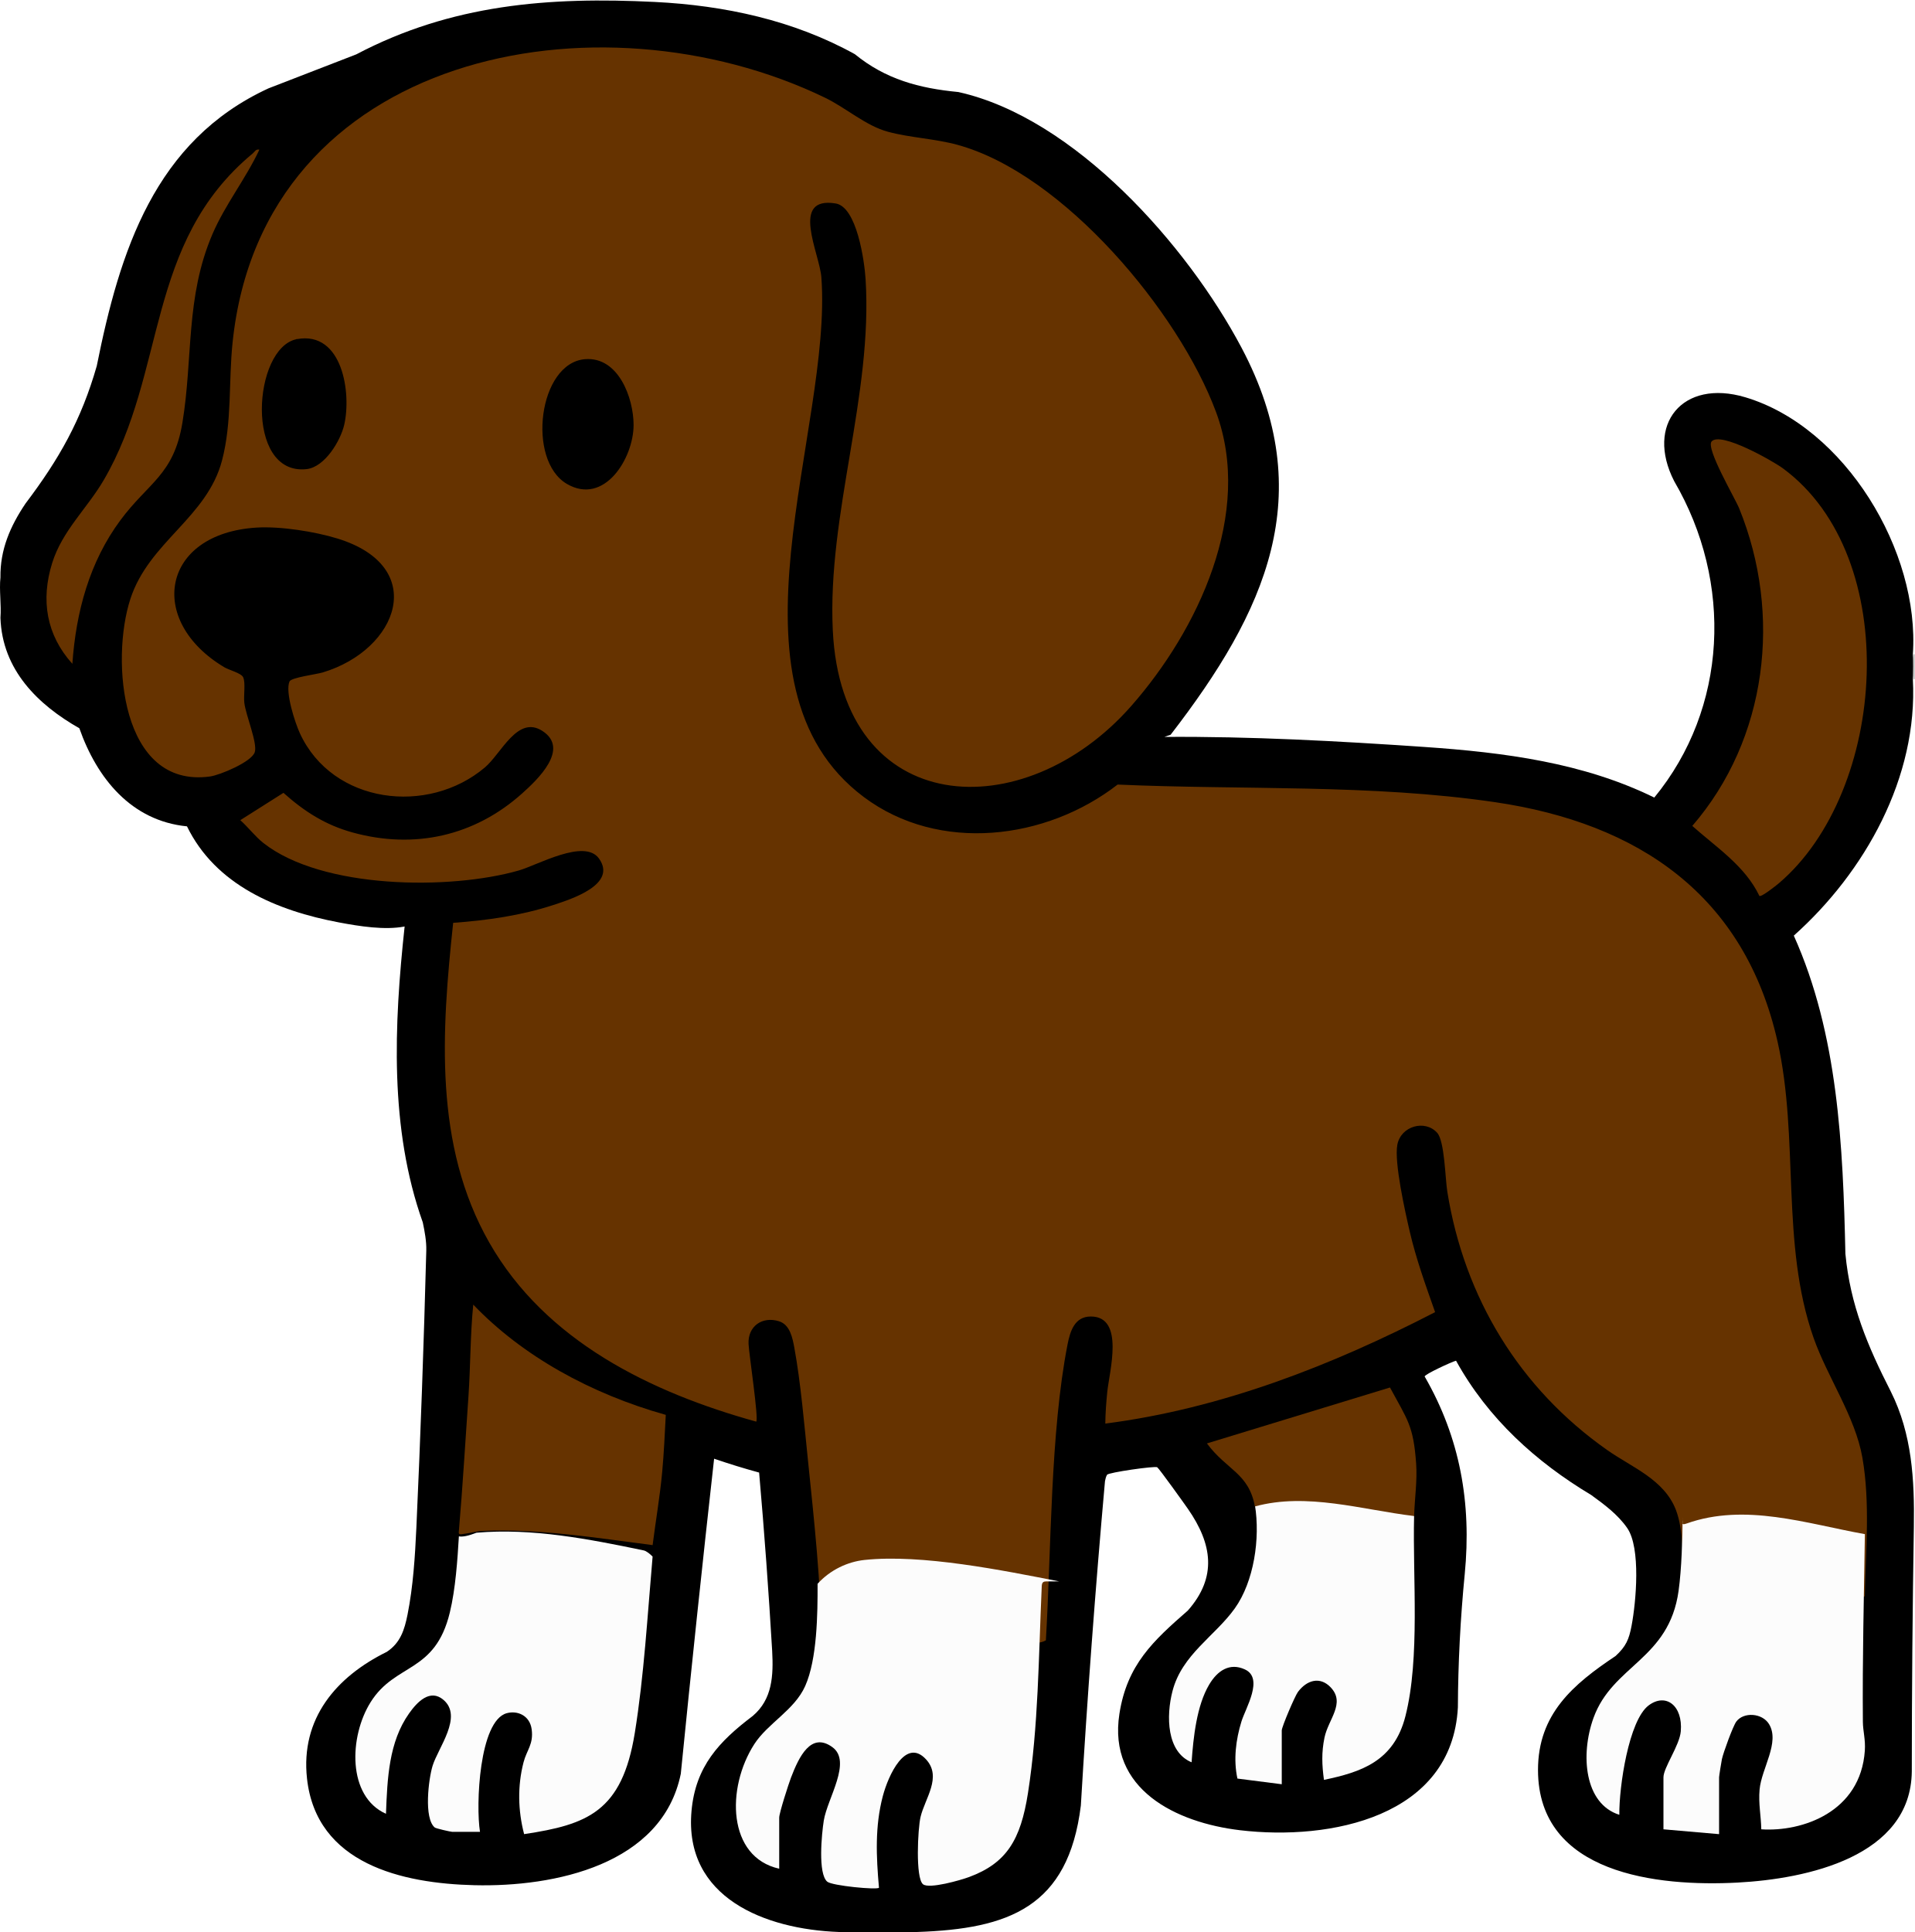
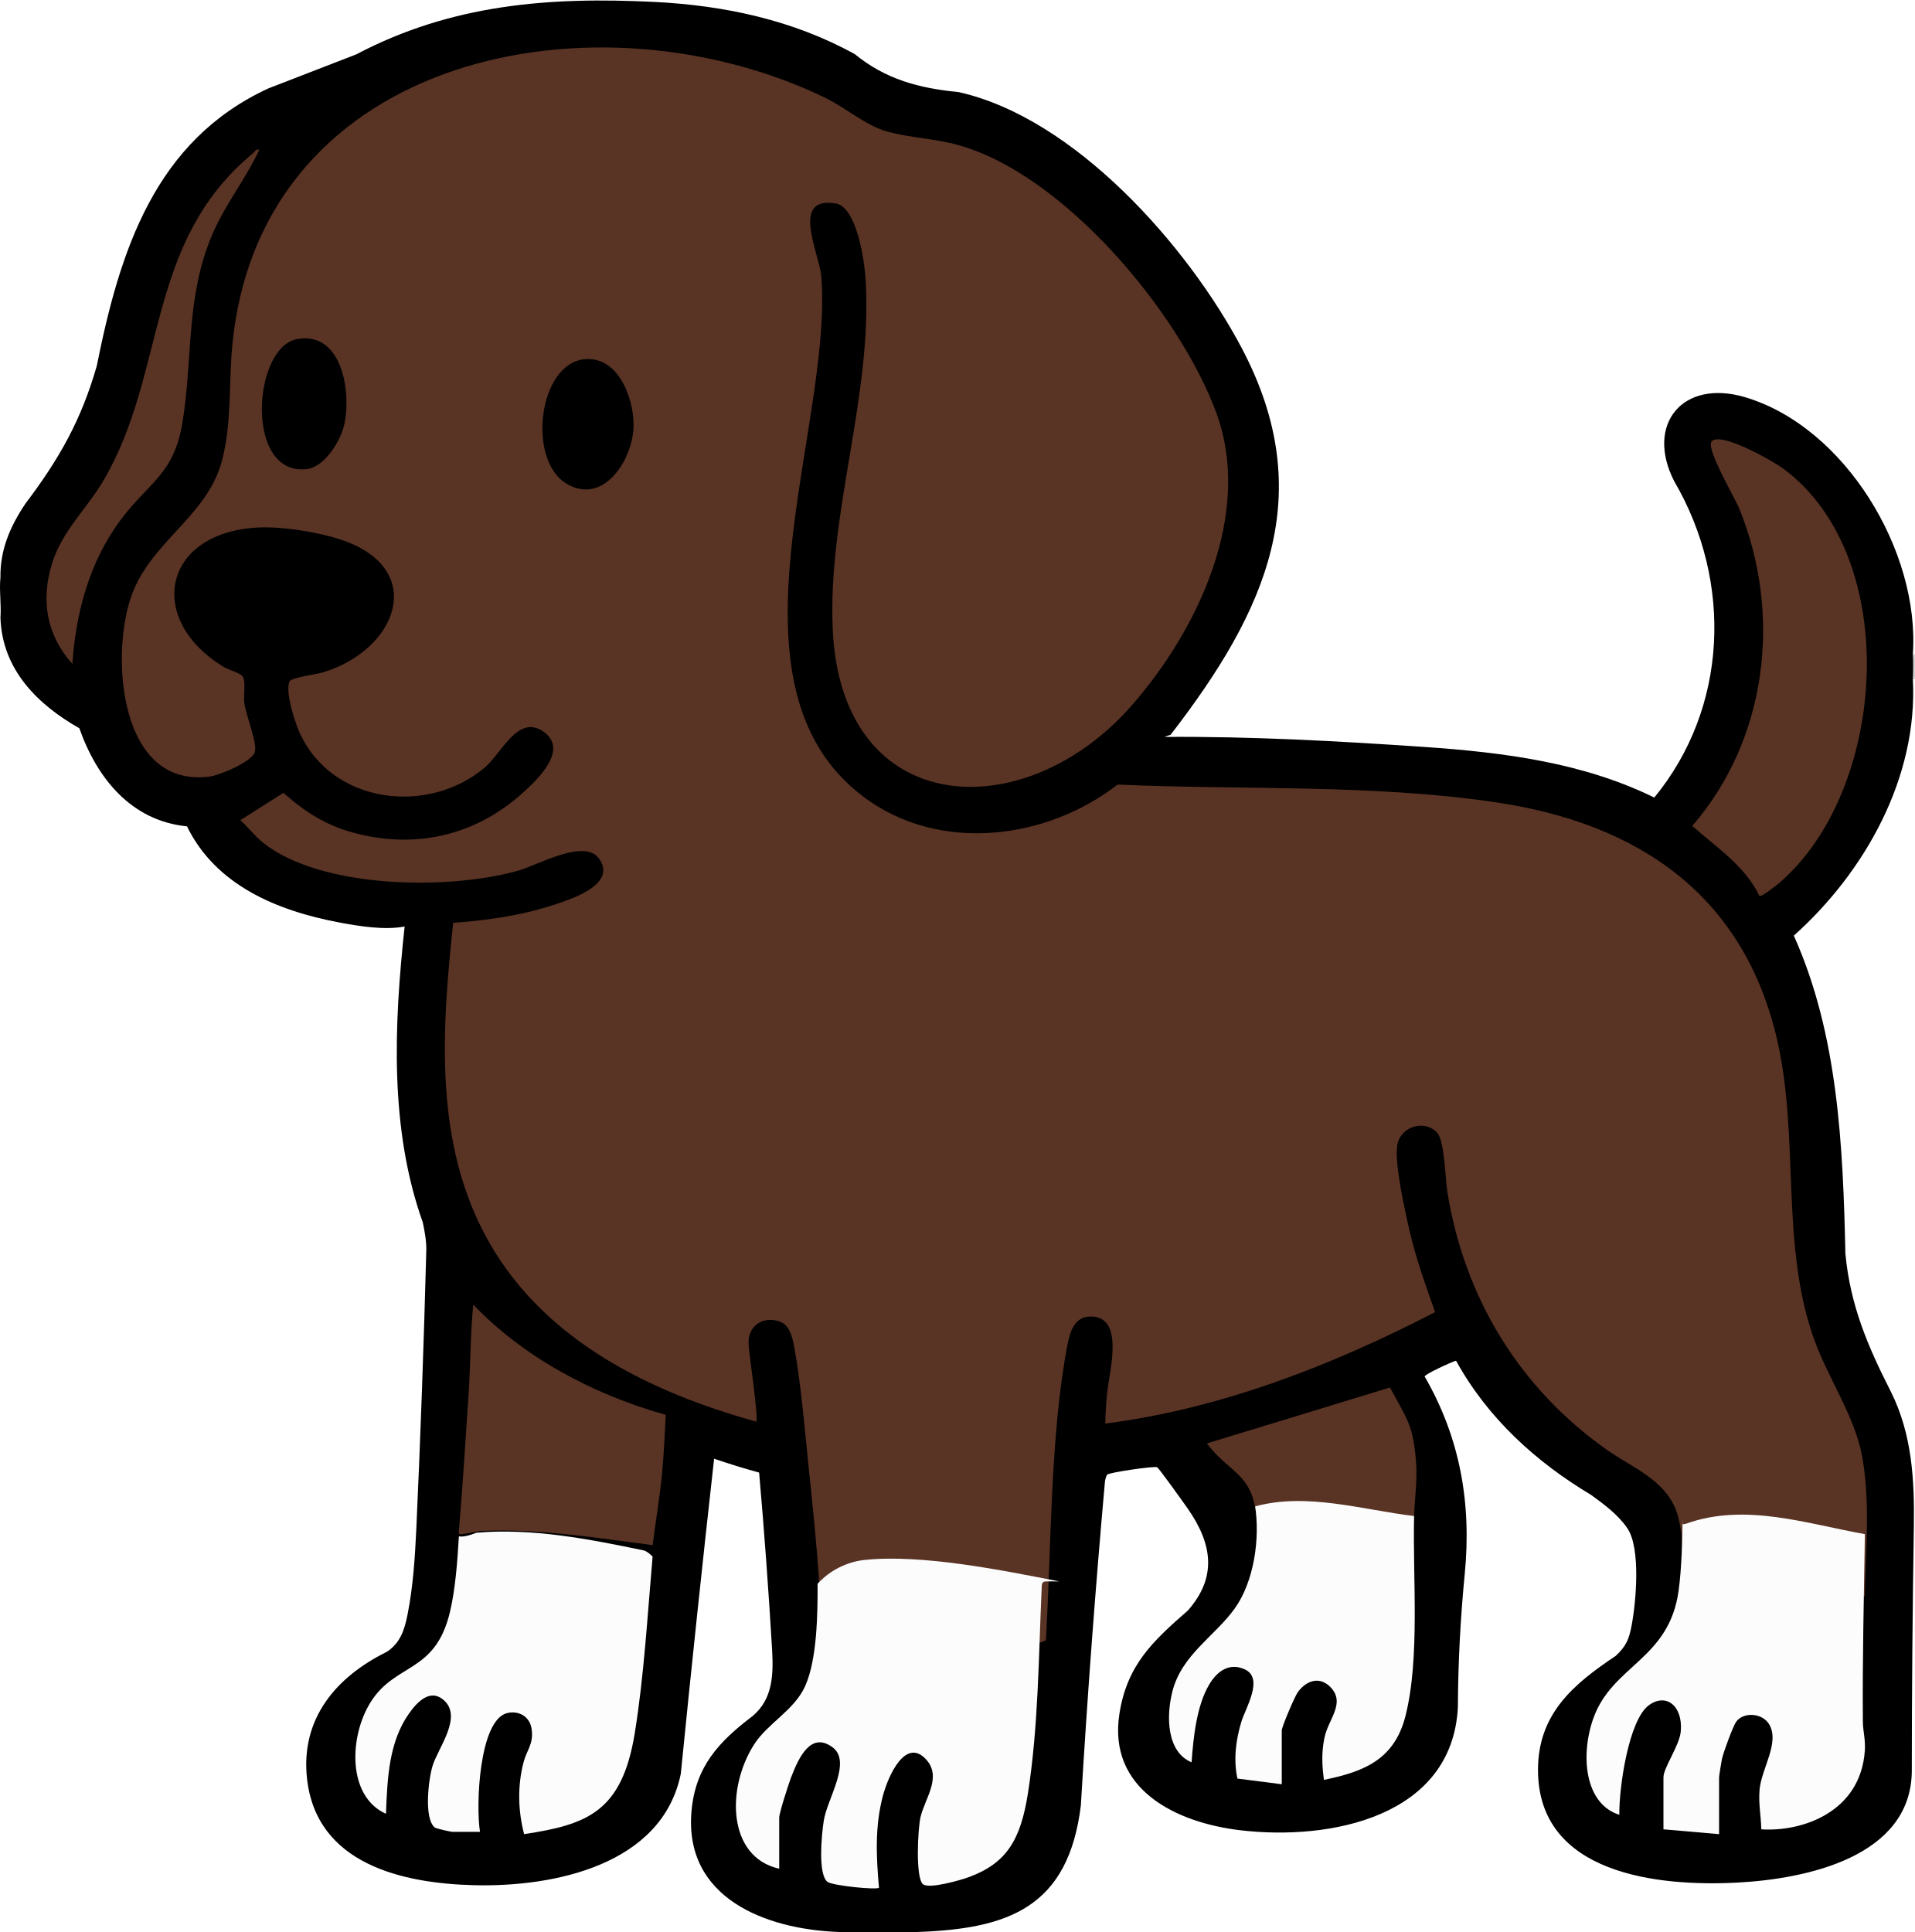
<svg xmlns="http://www.w3.org/2000/svg" id="Ebene_1" version="1.1" viewBox="0 0 998 1007">
  <defs>
    <style>
      .st0 {
        fill: #fcfcfc;
      }

      .st1 {
        stroke: #000;
        stroke-miterlimit: 10;
      }

      .st2 {
        fill: #bfbfbf;
      }

      .st3 {
-         fill: #630;
+         fill: #593324;
      }
    </style>
  </defs>
  <path d="M.23,301c-.21-14.52,5.1-26.71,13.07-38.56,17.57-23.24,29.04-43.46,37.13-71.67,12.01-59.95,30.18-117.39,89.54-144.73l45.72-17.7C235.26,2.25,286.02-1.75,341.36,1.02c36.37,1.82,72.25,9.53,104.2,27.22,16.08,13.11,33.45,17.77,53.95,19.73,60.63,13.45,119.44,80.06,147.59,133.24,40.6,76.69,12.61,137.59-36.94,201.75l-3.28,1.13c45.01-.32,90.4,2.15,135.42,5.23,42,2.88,82.97,8.24,119.95,26.39,38.25-46.55,41.16-112.21,10.39-164.88-15.16-29.54,4.29-53.53,37.03-43.77,51.99,15.51,91.08,80.29,87.35,133.92.89,4.2.88,8.8,0,13,2.73,51.2-25,100.6-62.05,133.69,23.1,51.41,25.64,109.65,26.89,165.83,2.56,26.86,11.58,48.06,23.68,71.82,11.09,22.17,12.36,46,12,70.36-.69,42.75-1.05,85.3-1.07,127.63-.49,44.52-54.82,56.01-90.77,57.93-41.67,2.22-104.01-4.39-104.06-58.65-.03-29.24,18.39-44.74,40.44-59.45,5.45-5.03,6.99-8.67,8.33-15.77,2.34-12.33,4.93-40.54-2.29-50.95-4.84-6.98-11.89-12.22-18.73-17.18-28.75-17.22-53.84-39.85-70.47-70.01-2.05.48-16.58,7.17-16.35,8.25,18.45,31.95,24.48,65.98,20.89,102.88-2.29,23.36-3.48,46.54-3.58,69.56-3.01,57.15-66.59,69.6-113.49,64.04-33.44-3.96-69.06-21.3-62.93-60.68,3.98-25.57,17.58-38.03,35.65-53.81,15.44-17.47,12.73-34.79.04-53.05-2.02-2.9-14.88-20.88-15.98-21.65s-25.41,2.69-26.14,3.91c-.6,1.01-.86,2.17-1.09,3.33-5.06,56.67-9.25,113.02-12.58,169.07-6.54,53.14-37.77,64.28-85.23,65.91h-40.99c-38.13-1.4-80.78-17.72-76.71-63.07,2.1-23.33,14.46-36.29,31.88-49.5,10.31-8.68,10.85-21.12,10.16-33.96-1.81-30.76-4.07-61.74-6.8-92.93-7.75-2.11-15.57-4.52-23.46-7.22-6.11,54.7-11.9,109.43-17.36,164.21-9.69,47.52-65.91,59.09-107.54,58.09-37.8-.91-82.4-11.11-87.29-55.58-3.45-31.39,15.35-53.12,41.57-66.04,7.09-4.66,9.24-11.46,10.84-19.5,2.91-14.62,3.9-30.26,4.59-45.2,2.17-47.42,3.9-96.3,5.17-144.43.13-4.92-.83-9.94-1.82-14.71-17.46-48.97-14.99-102.95-9.47-154.24-10.33,1.99-23.43-.09-34.2-2.12-32.42-6.11-64.32-19.46-79.24-50.08-29.08-2.87-46.93-25.07-56.1-51.12C19.82,367.35,1.14,349.22.23,322c.52-6.74-.71-14.4,0-21Z" />
  <path class="st2" d="M998,354h-1c.14-4.27.16-8.73,0-13h1v13Z" />
  <path class="st3" d="M972.01,832l-3.9,1.45-36.41-5.77c-18.03-2.59-36.38-2.54-54.04,2.1-.83-1.58-.76-3.14-.63-4.78.17-11.44.57-27.38-3.51-37.99-6.12-15.9-22.91-22.14-35.79-31.2-45.68-32.12-74.45-79.32-83.35-134.63-1.14-7.06-1.4-26.38-5.28-30.72-6.32-7.07-18.98-3.59-20.79,6.26-1.69,9.18,4.09,34.93,6.45,45.09,3.36,14.47,8.34,28.16,13.25,42.11-53.73,27.75-111.52,50.34-171.9,58.08.05-5.47.48-11.05,1.02-16.49,1.04-10.5,9.22-39.24-8.51-39.32-8.55-.04-10.86,7.74-12.2,14.6-9,46.03-8.46,106.65-11.29,154.2-1.49.81-3.07,1.24-4.75,1.26-25.33-4.37-50.62-8.69-76.4-8.83-11.91-.07-23.41,1.31-32.89,8.73l-2.93-.16c-.13-29.9-3.91-64.5-7-94.5-1.92-18.59-3.79-40.75-7.11-58.88-.96-5.24-2.27-12.17-8.04-13.95-8.71-2.7-16.27,2.57-15.85,11.8.24,5.38,5.36,39,4,40.53-55.04-15.27-109.85-41.99-139.13-93.32-29.04-50.89-24.82-110.38-18.83-166.67,17.61-1.27,35.38-3.78,52.2-9.29,9.24-3.02,33.49-10.69,23.8-24.23-7.55-10.55-31.99,3.42-41.79,6.23-35.91,10.29-102.53,9.74-133.1-14.3-4.29-3.37-7.95-8.26-12.06-11.92l22.49-14.24c10.89,9.71,21.81,16.74,36.06,20.66,32.25,8.88,63.63,1.83,88.41-20.41,7.85-7.05,25-23.16,10.49-32.52-12.96-8.36-21.33,11.72-29.97,19.03-29.69,25.11-79.34,19.03-96.36-17.67-2.59-5.58-7.86-21.74-5.47-27.15.92-2.08,13.96-3.69,17.33-4.7,39.49-11.9,55.29-55.1,7.75-69.77-11.91-3.67-29.84-6.49-42.24-5.73-49.56,3.06-57.5,48.51-16.82,72.8,2.5,1.49,8.78,3.02,9.81,5.19,1.36,2.85.16,9.62.62,13.38.81,6.59,6.93,20.91,5.45,25.66-1.57,5.06-18.1,11.98-23.33,12.7-46.67,6.4-51.82-60.91-41.52-92.53,9.71-29.8,39.93-42.3,47.78-72.21,5.26-20.05,3.37-41.06,5.5-61.5C136.91,27.25,311.81-6.06,429.8,50.82c11.43,5.51,21.36,14.72,33.11,17.88,11.66,3.13,24.37,3.56,36.19,6.8,55.15,15.11,115.32,86.98,134.72,139.25,19.56,52.7-9.41,113.69-44.22,153.26-55.96,63.61-150.8,58.84-155.53-39.47-2.91-60.56,20.93-122.52,17.09-183.09-.59-9.32-4.52-37.59-15.59-39.4-23.94-3.91-8.4,25.91-7.46,38.45,5.98,79.47-55.61,212.69,22.09,270.9,39.28,29.42,95.13,22.4,132.33-6.47,65.25,2.92,132.1-.34,196.86,9.2,74.64,10.99,129.9,48.42,147.12,124.85,11.38,50.49,1.51,105.21,18.74,154.26,7.27,20.7,21.71,41.02,25.47,62.53,4.13,23.65,1.72,48.59,1.27,72.23h.02Z" />
-   <path class="st0" d="M545.06,824.29c-2.21,0-2.04,1.74-2.14,3.95-1.58,35.31-1.68,71.61-7.13,106.41-3.81,24.31-11.12,36.46-30.68,43.7-4.3,1.6-20.82,6.37-24.02,3.76-4.01-3.27-2.72-29.01-1.28-35.08,2.3-9.7,11.31-20.8,2.87-30-10.64-11.58-19.7,8.33-22.56,19.23-4.14,15.77-3.41,31.4-1.98,47.67-.96,1.21-24.42-1.01-26.96-3.16-4.93-4.16-2.92-24.82-1.81-31.83,1.85-11.58,14.85-30.78,4.47-38.3-11.15-8.08-17.4,5.02-21.56,15.9-1.25,3.28-6.14,18.38-6.14,20.86v26.61c-26.97-6-27.75-42-12.97-64.95,7.03-10.9,20.93-17.72,26.52-30.28,6.22-13.97,6.5-37.52,6.45-53.28,6.61-7.25,15.65-11.48,24.46-12.42,29.83-3.16,72.15,5.43,101.52,11.19h-7.06Z" />
-   <path class="st0" d="M239.17,800.77c1.95.39,5.02-.25,9.19-1.89,28.98-2.5,58.54,3.28,87.16,9.23.81.16,1.58.68,2.37,1.23s1.54,1.27,2.26,2c-2.65,30.23-4.46,62.14-9.29,91.97-6.65,41.03-24.77,47.72-57.68,52.68-3.2-12.25-3.49-25.09-.31-37.41,1.68-6.49,5.29-9.43,4.25-17.22-.96-7.21-7.42-9.94-13.01-8.4-14.34,3.96-16.18,47.86-13.93,61.83h-14.5c-.78,0-8.48-1.75-9.08-2.26-5.76-4.81-3.26-25.14-1.14-32.1,2.87-9.47,15.95-25.64,5.7-34.41-6.95-5.95-13.65.96-17.95,7.06-10.52,14.89-11.33,33.7-12.03,52.31-20.25-9.05-19.26-40.25-7.99-58.21,12.96-20.64,33.55-14.82,41.27-46.71,3-12.41,3.99-27.52,4.72-39.72h-.01Z" />
+   <path class="st0" d="M545.06,824.29c-2.21,0-2.04,1.74-2.14,3.95-1.58,35.31-1.68,71.61-7.13,106.41-3.81,24.31-11.12,36.46-30.68,43.7-4.3,1.6-20.82,6.37-24.02,3.76-4.01-3.27-2.72-29.01-1.28-35.08,2.3-9.7,11.31-20.8,2.87-30-10.64-11.58-19.7,8.33-22.56,19.23-4.14,15.77-3.41,31.4-1.98,47.67-.96,1.21-24.42-1.01-26.96-3.16-4.93-4.16-2.92-24.82-1.81-31.83,1.85-11.58,14.85-30.78,4.47-38.3-11.15-8.08-17.4,5.02-21.56,15.9-1.25,3.28-6.14,18.38-6.14,20.86v26.61c-26.97-6-27.75-42-12.97-64.95,7.03-10.9,20.93-17.72,26.52-30.28,6.22-13.97,6.5-37.52,6.45-53.28,6.61-7.25,15.65-11.48,24.46-12.42,29.83-3.16,72.15,5.43,101.52,11.19h-7.06v.02Z" />
+   <path class="st0" d="M239.17,800.77c1.95.39,5.02-.25,9.19-1.89,28.98-2.5,58.54,3.28,87.16,9.23.81.16,1.58.68,2.37,1.23s1.54,1.27,2.26,2c-2.65,30.23-4.46,62.14-9.29,91.97-6.65,41.03-24.77,47.72-57.68,52.68-3.2-12.25-3.49-25.09-.31-37.41,1.68-6.49,5.29-9.43,4.25-17.22-.96-7.21-7.42-9.94-13.01-8.4-14.34,3.96-16.18,47.86-13.93,61.83h-14.5c-.78,0-8.48-1.75-9.08-2.26-5.76-4.81-3.26-25.14-1.14-32.1,2.87-9.47,15.95-25.64,5.7-34.41-6.95-5.95-13.65.96-17.95,7.06-10.52,14.89-11.33,33.7-12.03,52.31-20.25-9.05-19.26-40.25-7.99-58.21,12.96-20.64,33.55-14.82,41.27-46.71,3-12.41,3.99-27.52,4.72-39.72h0v.02Z" />
  <path class="st0" d="M972.01,799.62c-.49,32.6-1.31,65.1-1.04,97.79.04,4.98,1.43,9.21,1.02,15.07-2.2,32.07-32.69,42.41-53.97,41-.14-7.13-1.53-13.37-.89-20.68.97-11.05,10.77-24.66,4.9-34.2-3.56-5.79-13.24-6.39-17.03-1.27-1.74,2.35-6.76,16.12-7.5,19.55-.28,1.32-1.48,8.79-1.48,9.48v29.64l-28.99-2.52v-27.12c0-5.02,8.4-16.58,9.03-23.94,1.14-13.38-7.76-20.25-16.74-13.53-10.4,7.79-15.47,42.56-15.29,57.02-18.17-5.71-20.4-31.21-13.49-50.43,9.95-27.67,39.42-30.42,44.38-66.35,1.63-11.83,1.97-27.06,2.11-38.33.14,2.88-1.1,4.4,2.09,3.28,30.51-10.83,62.31.05,92.89,5.55h0Z" />
  <path class="st3" d="M917.04,466.99c-7.44-15.62-22.45-25.33-34.99-36.5,39.18-45.3,46.93-110.23,24.46-165.48-2.19-5.38-17.52-31.34-14.38-34.92,4.7-5.35,32.02,10.24,37.22,14.07,62.64,46.18,54.39,168.27-2.32,216.34-1.29,1.09-8.99,7.2-9.99,6.48h0Z" />
  <path class="st3" d="M239.17,797.98c2-23.25,3.38-46.78,4.99-70.06,1.1-15.95.92-32,2.51-47.92,25.55,26.72,61.19,46.47,100.35,57.46-.52,9.91-.96,19.89-1.87,29.78-1.17,12.72-3.39,25.43-4.99,38.11-28.74-3.67-59.28-8.7-88.52-7.41-3.19.14-6.14,1.08-9.25,1.45-1.94.23-3.7,1.07-3.21-1.42h-.01Z" />
  <path class="st0" d="M737.06,790.19c-.79,32.1,3.18,73.95-4.51,104.27-5.99,23.65-23.15,29.2-42.48,33.25-1.05-7.78-1.32-14.29.28-22.04,1.98-9.58,11.06-17.89,3.26-26.15-5.56-5.89-12.42-3.85-17.06,2.3-1.6,2.11-8.47,18.26-8.47,20.09v28.08l-23.11-2.96c-2.14-9.86-.82-20.26,2.09-29.73,2.15-7.01,11.84-22.59,1.76-27.18-7.82-3.58-14.19.54-18.57,7.92-6.54,11.01-8.25,27.52-9.17,40.5-13.02-5.36-13.35-24.07-9.93-37.19,4.96-19.01,22.1-28.54,32.45-43.02,9.95-13.92,13.34-36.36,10.49-53.87.38-.71.79-1.39,1.29-1.96,8.15-9.33,65.76,1.78,78.76,4.95l2.93,2.74h-.01Z" />
  <path class="st3" d="M654.09,785.19c-3.28-17.53-14.69-18.87-25.01-32.85l95.41-29.15c9.12,16.94,12.19,19.75,13.62,39.46.67,9.27-.78,18.38-1.04,27.54-27.12-3.25-55.92-12.41-82.98-5h0Z" />
  <path class="st3" d="M135.19,78.01c-7.11,15.2-17.83,28.58-24.46,44.03-14.11,32.88-10.06,64.53-15.66,98.33-4.5,27.17-17.67,31.04-32.27,50.72-16.21,21.85-23.2,47.94-25.08,74.91-13.59-15.07-16.54-33.25-10.53-52.53,5.26-16.87,18.19-28.4,26.83-43.16,33.16-56.64,21.31-123.53,77.68-170.31,1.13-.93,1.62-2.42,3.5-1.99h-.01Z" />
  <path d="M304.94,187.21c17.4-1.4,25.3,20.24,25.3,34.29,0,17.34-15.26,42.16-34.79,30.71-21.02-12.32-14.79-63.05,9.49-65h0Z" />
  <path class="st1" d="M154.92,177.24c23.21-4.26,27.74,27.84,24.02,44.01-1.9,8.26-9.97,21.75-19.22,22.77-31.68,3.51-27.35-62.64-4.79-66.79h-.01Z" />
</svg>
